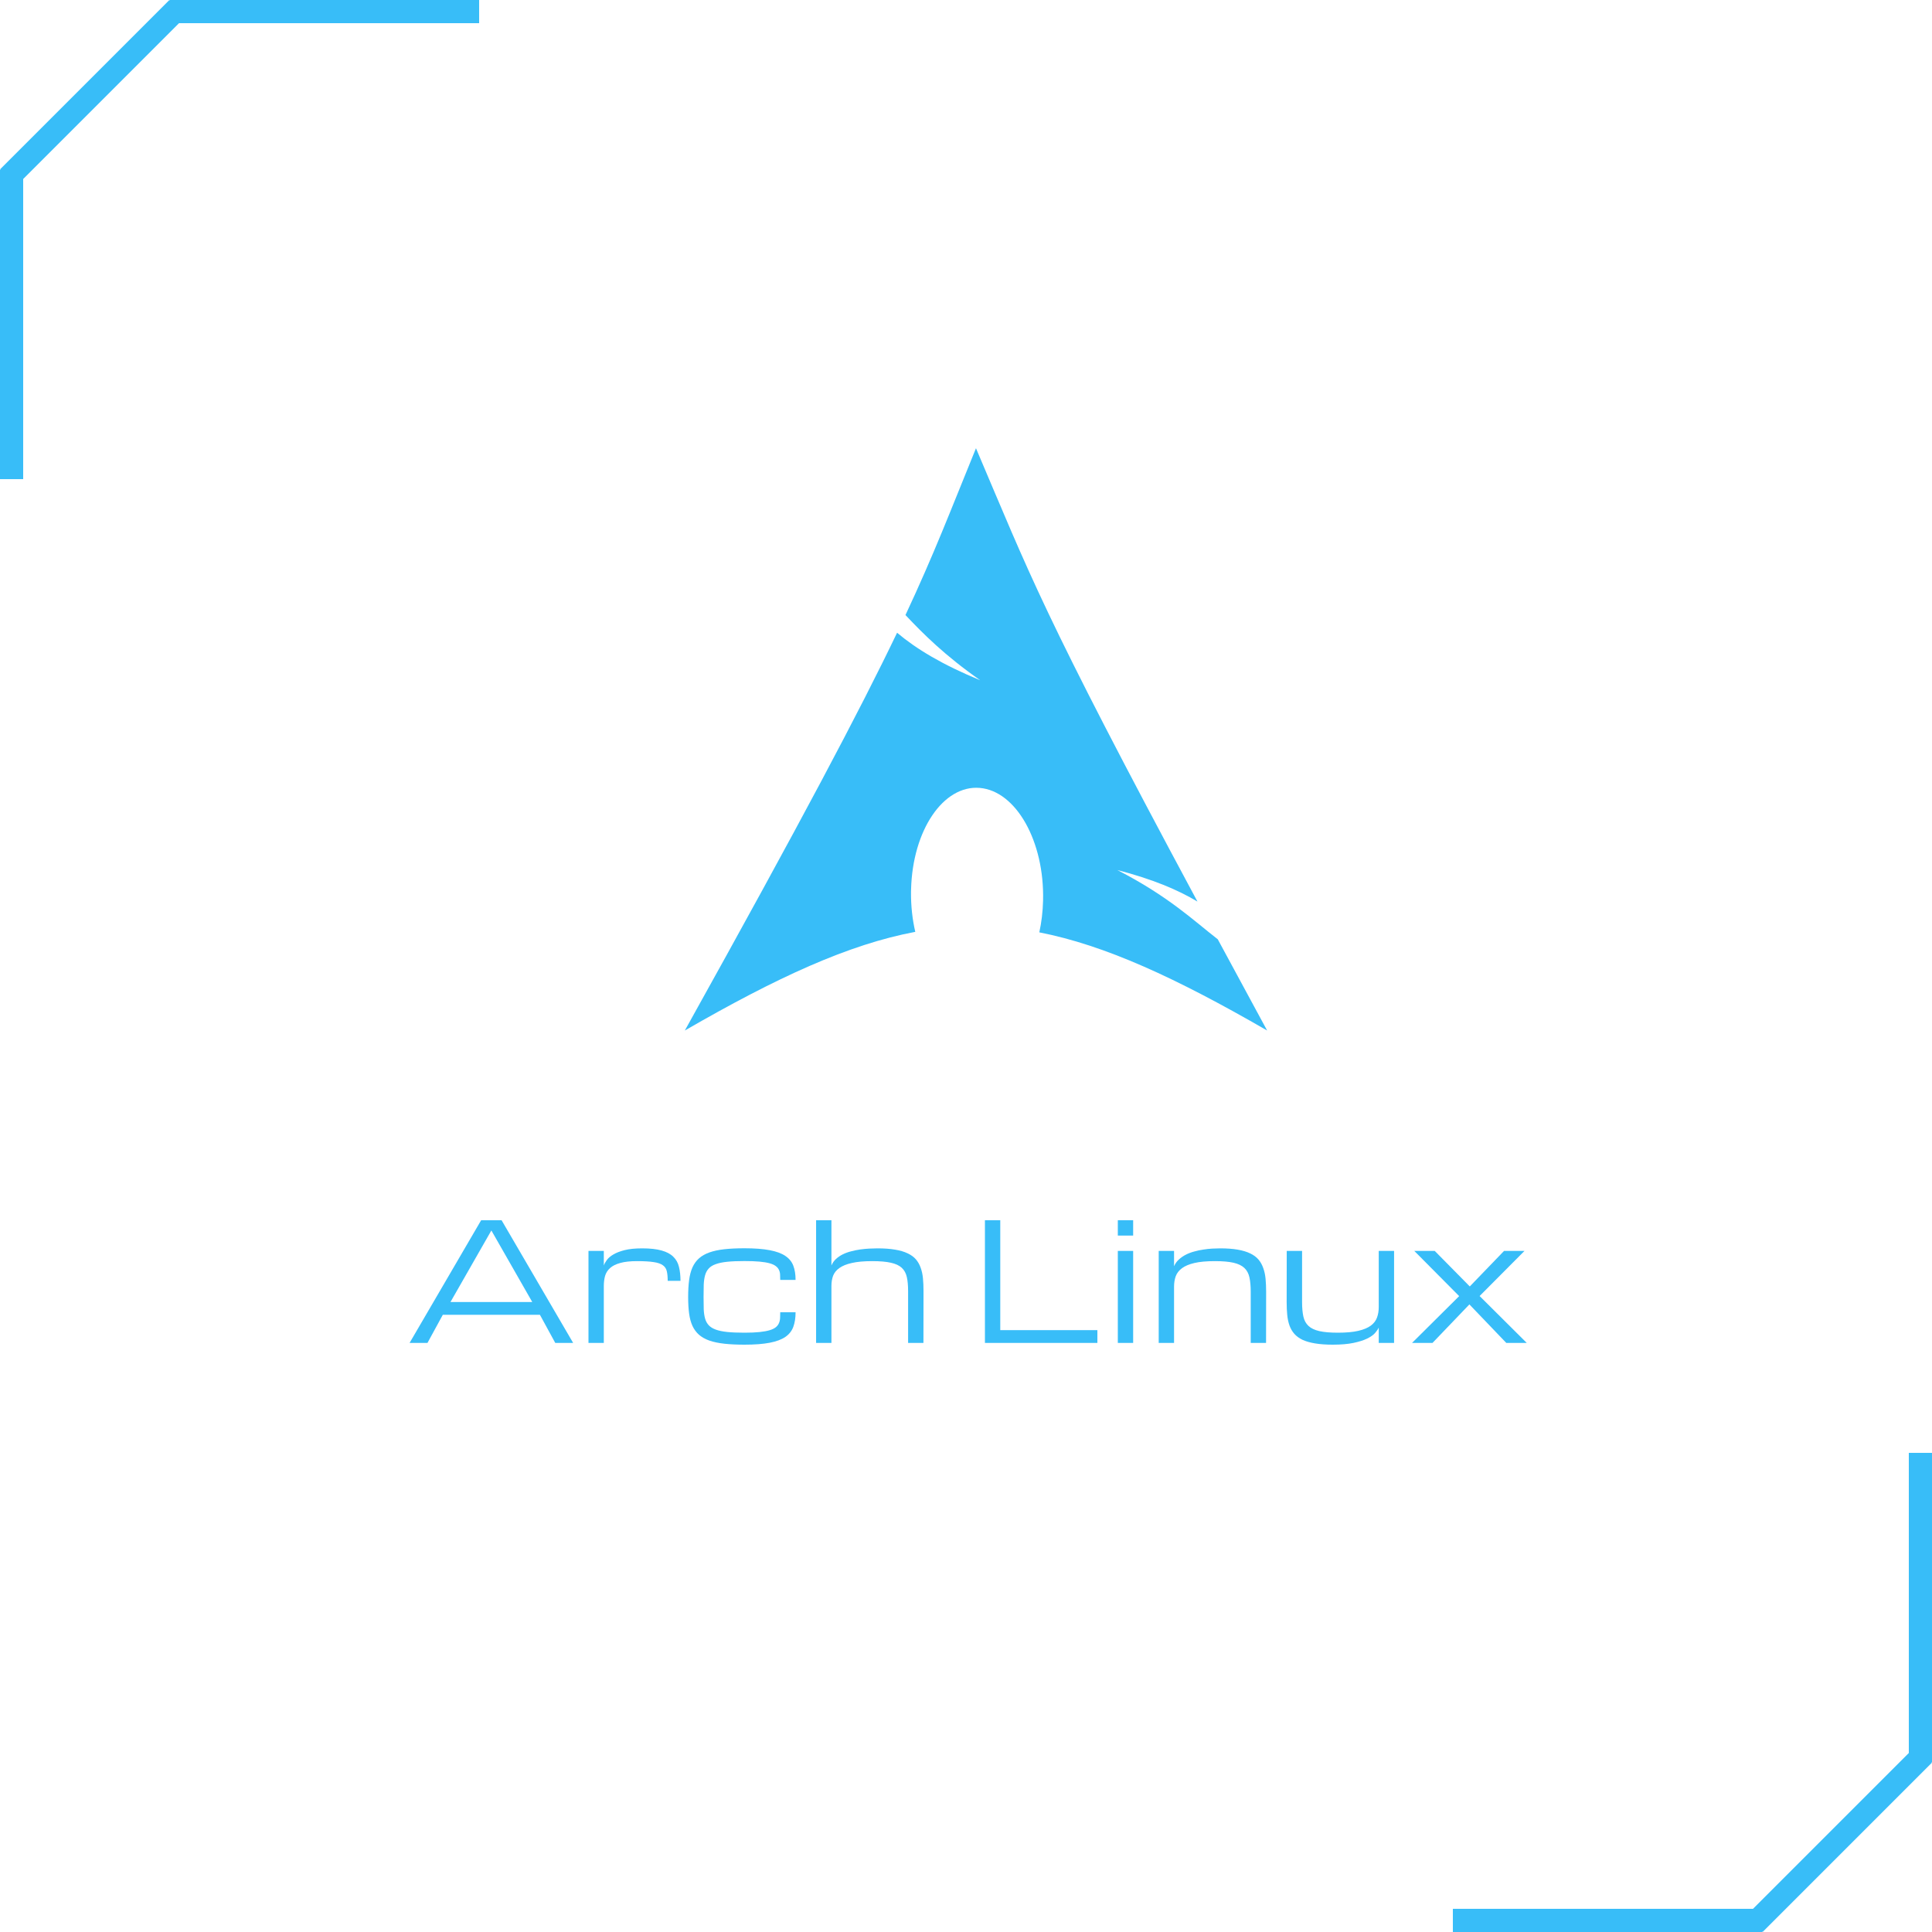
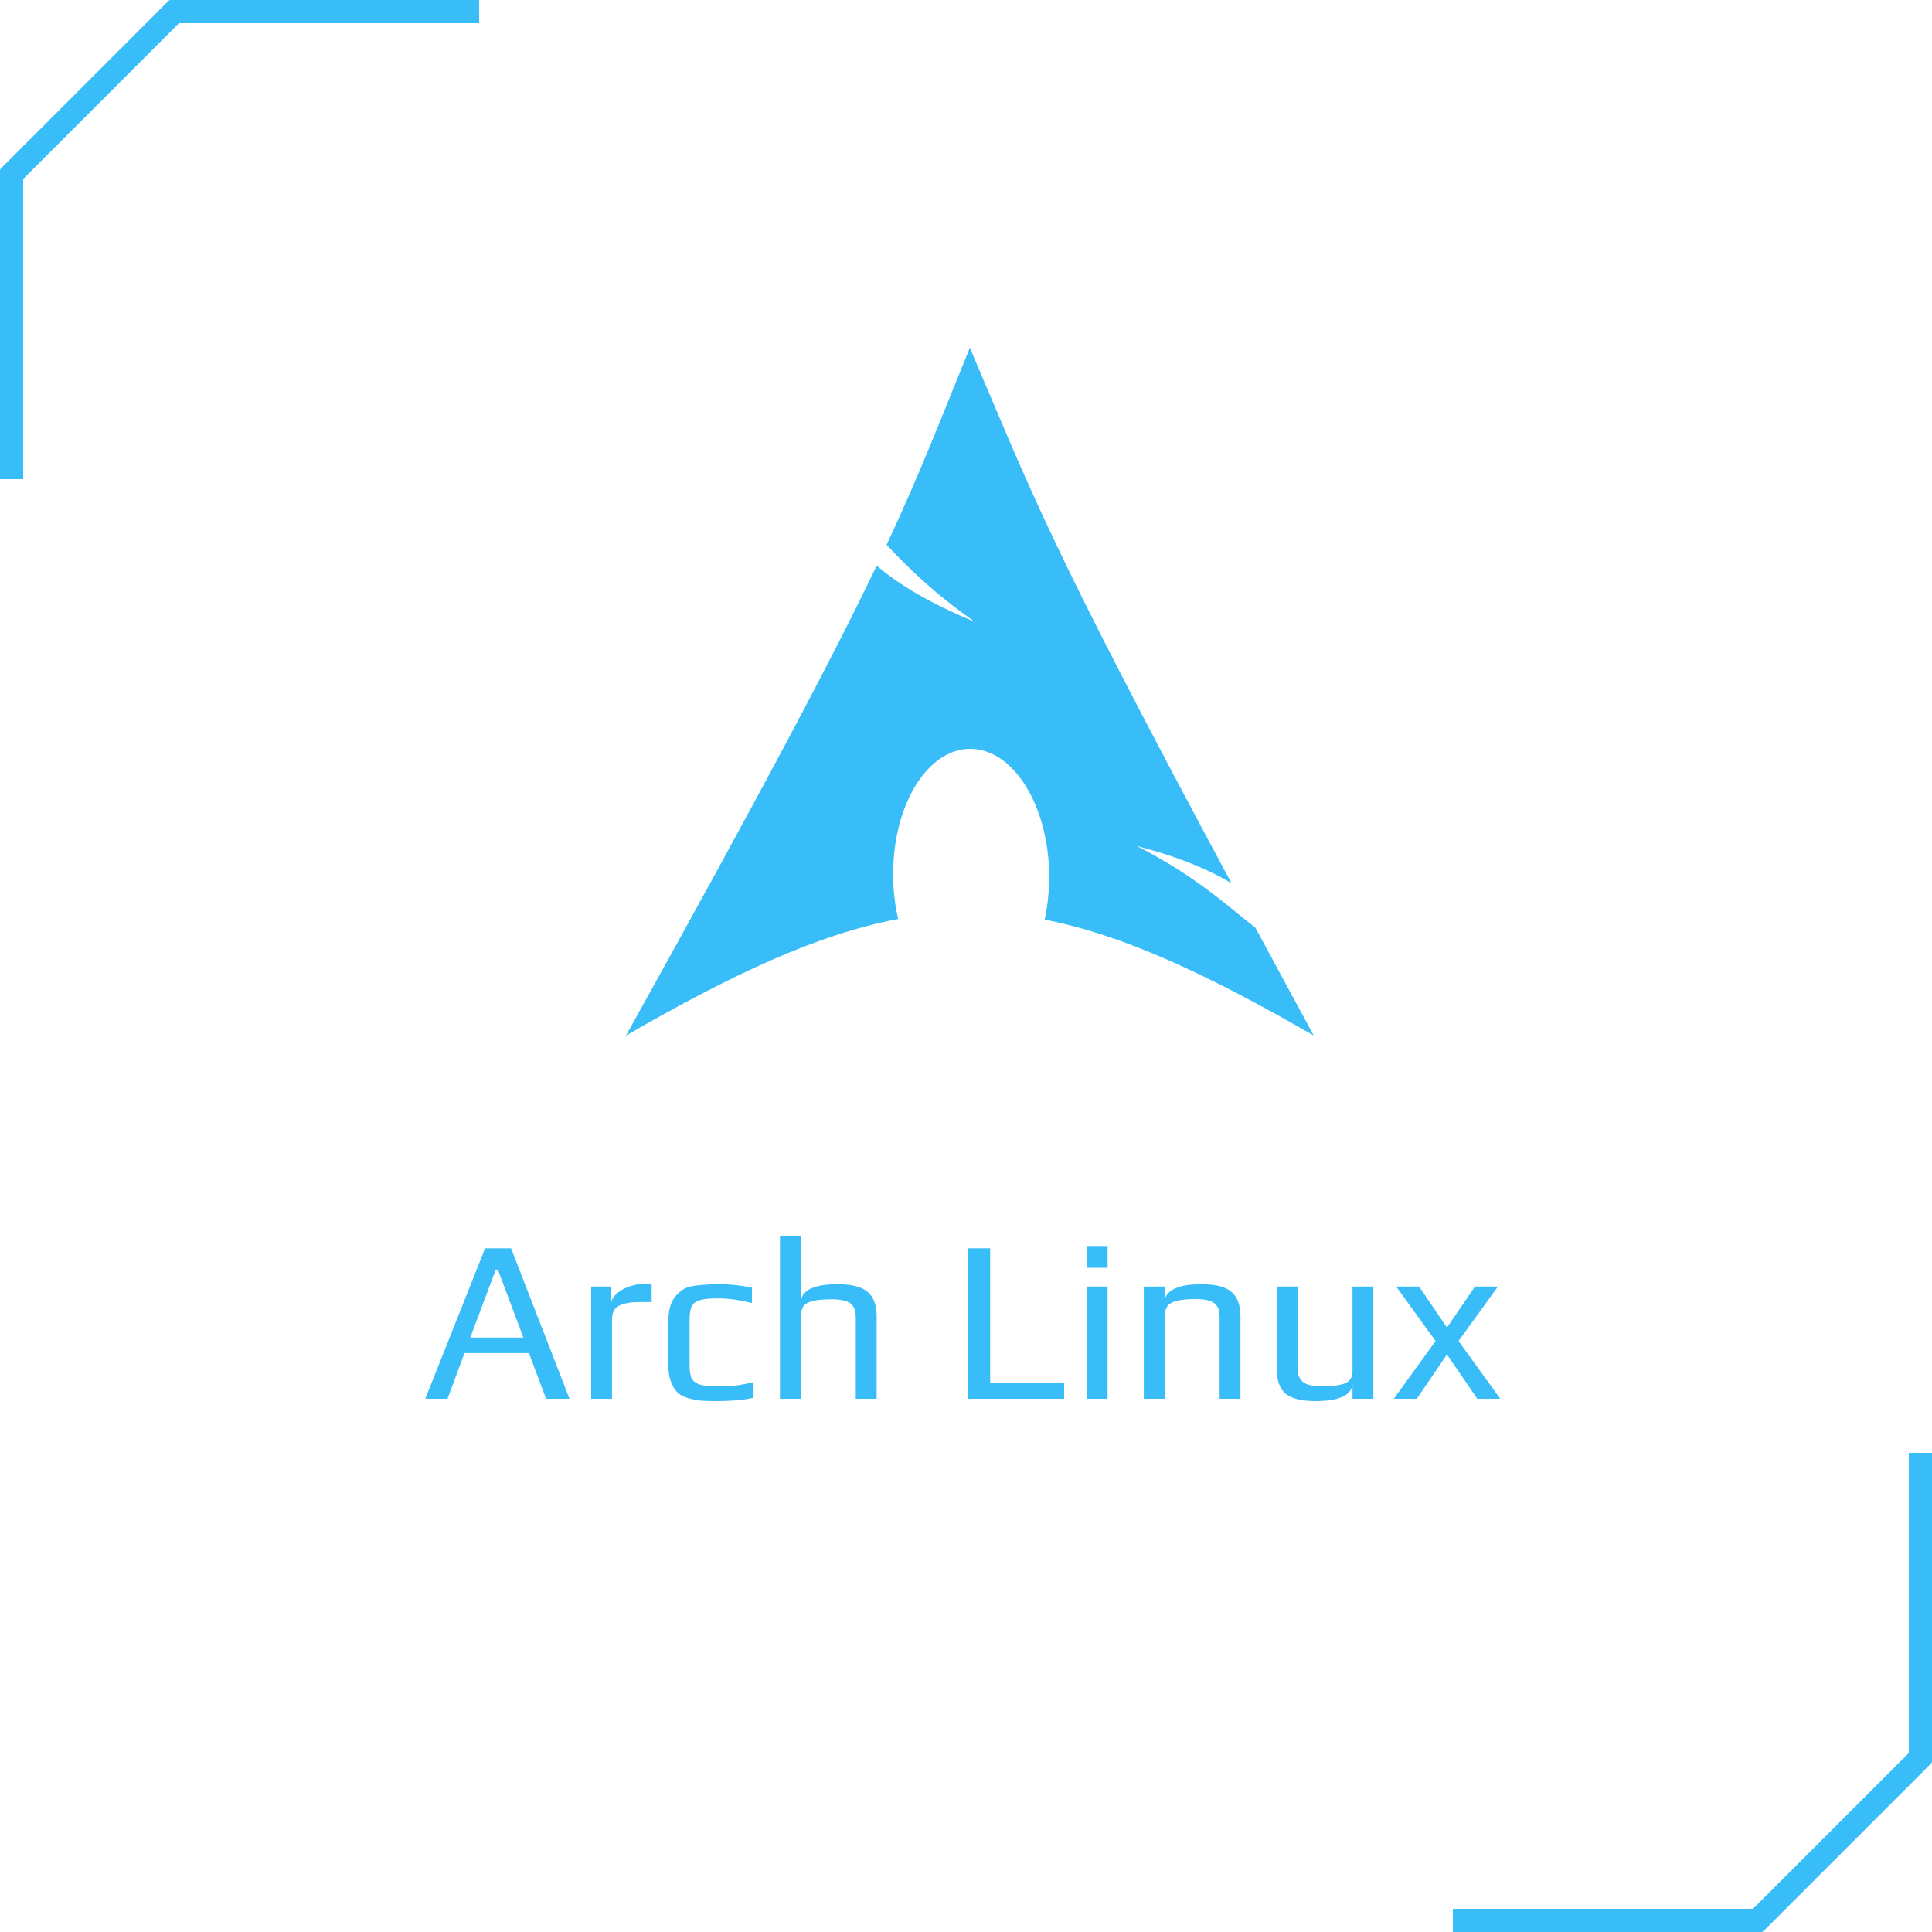
<svg xmlns="http://www.w3.org/2000/svg" width="250" height="250" viewBox="0 0 250 250" fill="none">
-   <rect x="22" width="40" height="3" fill="#38BDF8" />
-   <rect y="62" width="40" height="3" transform="rotate(-90 0 62)" fill="#38BDF8" />
-   <rect y="21.92" width="31" height="3" transform="rotate(-45 0 21.9204)" fill="#38BDF8" />
-   <rect x="228" y="250" width="40" height="3" transform="rotate(-180 228 250)" fill="#38BDF8" />
-   <rect x="250" y="188" width="40" height="3" transform="rotate(90 250 188)" fill="#38BDF8" />
-   <rect x="250" y="228.08" width="31" height="3" transform="rotate(135 250 228.08)" fill="#38BDF8" />
-   <path d="M69.866 170.135H57.299L55.315 173.773H53L62.26 157.899H64.905L74.165 173.773H71.85L69.866 170.135ZM68.874 168.481L63.583 159.222L58.291 168.481H68.874Z" fill="#38BDF8" />
-   <path d="M86.401 165.743C86.401 165.247 86.363 164.837 86.287 164.513C86.219 164.182 86.05 163.92 85.781 163.728C85.512 163.528 85.113 163.39 84.582 163.314C84.059 163.232 83.342 163.19 82.433 163.19C81.544 163.19 80.82 163.269 80.262 163.428C79.704 163.579 79.267 163.796 78.95 164.079C78.633 164.361 78.416 164.699 78.299 165.092C78.189 165.484 78.133 165.922 78.133 166.404V173.773H76.149V161.867H78.133V163.759C78.202 163.545 78.33 163.311 78.516 163.056C78.702 162.794 78.984 162.553 79.363 162.332C79.742 162.105 80.231 161.916 80.831 161.764C81.437 161.612 82.192 161.537 83.094 161.537C84.127 161.537 84.968 161.63 85.616 161.816C86.263 161.995 86.766 162.264 87.124 162.622C87.49 162.973 87.734 163.411 87.858 163.934C87.989 164.458 88.055 165.061 88.055 165.743H86.401Z" fill="#38BDF8" />
-   <path d="M89.047 167.841C89.047 167.014 89.088 166.284 89.171 165.65C89.253 165.016 89.398 164.465 89.605 163.996C89.818 163.528 90.101 163.139 90.452 162.828C90.81 162.512 91.258 162.257 91.796 162.064C92.34 161.871 92.984 161.733 93.728 161.65C94.472 161.568 95.34 161.526 96.332 161.526C97.655 161.526 98.744 161.609 99.598 161.774C100.452 161.933 101.128 162.181 101.624 162.518C102.12 162.849 102.464 163.273 102.657 163.79C102.85 164.299 102.947 164.909 102.947 165.619H100.962C100.962 165.364 100.955 165.126 100.942 164.906C100.928 164.685 100.876 164.485 100.787 164.306C100.704 164.127 100.57 163.969 100.384 163.831C100.198 163.686 99.932 163.566 99.588 163.469C99.243 163.373 98.806 163.3 98.275 163.252C97.752 163.204 97.104 163.18 96.332 163.18C95.451 163.18 94.707 163.211 94.1 163.273C93.501 163.335 93.005 163.438 92.612 163.583C92.219 163.721 91.916 163.91 91.703 164.151C91.489 164.386 91.334 164.675 91.238 165.019C91.141 165.364 91.083 165.77 91.062 166.239C91.048 166.7 91.041 167.234 91.041 167.841C91.041 168.433 91.048 168.96 91.062 169.422C91.083 169.877 91.141 170.276 91.238 170.621C91.334 170.958 91.489 171.244 91.703 171.478C91.916 171.713 92.219 171.902 92.612 172.047C93.005 172.192 93.501 172.295 94.1 172.357C94.707 172.419 95.451 172.45 96.332 172.45C97.104 172.45 97.752 172.422 98.275 172.367C98.806 172.312 99.243 172.233 99.588 172.13C99.932 172.026 100.198 171.899 100.384 171.747C100.57 171.596 100.704 171.423 100.787 171.23C100.876 171.031 100.928 170.814 100.942 170.579C100.955 170.338 100.962 170.08 100.962 169.804H102.947C102.947 170.528 102.85 171.155 102.657 171.685C102.464 172.216 102.12 172.653 101.624 172.998C101.128 173.335 100.452 173.587 99.598 173.752C98.744 173.917 97.655 174 96.332 174C95.34 174 94.472 173.959 93.728 173.876C92.984 173.793 92.34 173.659 91.796 173.473C91.258 173.28 90.81 173.029 90.452 172.719C90.101 172.409 89.818 172.026 89.605 171.571C89.398 171.117 89.253 170.583 89.171 169.97C89.088 169.35 89.047 168.64 89.047 167.841Z" fill="#38BDF8" />
-   <path d="M117.508 173.773V167.055C117.508 166.339 117.453 165.736 117.342 165.247C117.232 164.751 117.012 164.351 116.681 164.048C116.35 163.745 115.882 163.528 115.276 163.397C114.669 163.259 113.87 163.19 112.878 163.19C111.803 163.19 110.921 163.269 110.232 163.428C109.55 163.579 109.013 163.796 108.62 164.079C108.227 164.355 107.955 164.689 107.804 165.081C107.659 165.474 107.587 165.912 107.587 166.394V173.773H105.603V157.899H107.587V163.748C107.725 163.424 107.921 163.145 108.176 162.911C108.431 162.677 108.724 162.477 109.054 162.312C109.392 162.146 109.754 162.015 110.139 161.919C110.525 161.816 110.914 161.736 111.307 161.681C111.707 161.626 112.096 161.588 112.475 161.568C112.861 161.547 113.216 161.537 113.539 161.537C114.421 161.537 115.179 161.592 115.813 161.702C116.454 161.805 116.995 161.964 117.435 162.177C117.883 162.384 118.242 162.642 118.51 162.952C118.779 163.263 118.986 163.624 119.13 164.038C119.282 164.444 119.382 164.902 119.43 165.412C119.478 165.915 119.502 166.463 119.502 167.055L119.492 173.773H117.508Z" fill="#38BDF8" />
-   <path d="M127.45 173.773V157.899H129.434V172.119H142.001V173.773H127.45Z" fill="#38BDF8" />
-   <path d="M144.646 161.867H146.63V173.773H144.646V161.867ZM146.63 159.883H144.646V157.899H146.63V159.883Z" fill="#38BDF8" />
-   <path d="M161.843 173.773V167.159C161.843 166.421 161.788 165.801 161.677 165.298C161.567 164.789 161.347 164.379 161.016 164.069C160.685 163.759 160.217 163.535 159.611 163.397C159.004 163.259 158.205 163.19 157.213 163.19C156.138 163.19 155.256 163.269 154.567 163.428C153.885 163.586 153.348 163.81 152.955 164.1C152.562 164.389 152.29 164.737 152.139 165.143C151.994 165.55 151.922 166.001 151.922 166.497V173.773H149.937V161.867H151.922V163.852C152.066 163.514 152.273 163.225 152.542 162.983C152.81 162.735 153.114 162.525 153.451 162.353C153.789 162.181 154.154 162.043 154.547 161.94C154.939 161.829 155.332 161.747 155.725 161.692C156.117 161.63 156.496 161.588 156.862 161.568C157.234 161.547 157.571 161.537 157.874 161.537C158.756 161.537 159.514 161.592 160.148 161.702C160.789 161.812 161.329 161.974 161.77 162.188C162.218 162.401 162.576 162.667 162.845 162.983C163.114 163.3 163.321 163.669 163.465 164.089C163.617 164.503 163.717 164.968 163.765 165.484C163.813 165.994 163.837 166.552 163.837 167.159L163.827 173.773H161.843Z" fill="#38BDF8" />
-   <path d="M168.488 161.867V168.481C168.488 169.219 168.543 169.842 168.653 170.352C168.763 170.855 168.984 171.261 169.315 171.571C169.645 171.881 170.114 172.105 170.72 172.243C171.326 172.381 172.126 172.45 173.118 172.45C174.192 172.45 175.071 172.371 175.753 172.212C176.442 172.054 176.983 171.83 177.375 171.54C177.768 171.251 178.037 170.903 178.182 170.497C178.333 170.09 178.409 169.639 178.409 169.143V161.867H180.393V173.773H178.409V171.788C178.312 172.002 178.151 172.24 177.923 172.502C177.696 172.756 177.355 172.994 176.9 173.215C176.445 173.435 175.856 173.621 175.133 173.773C174.416 173.924 173.524 174 172.456 174C171.567 174 170.803 173.945 170.162 173.835C169.528 173.731 168.987 173.576 168.539 173.37C168.099 173.156 167.744 172.894 167.475 172.584C167.206 172.274 167 171.916 166.855 171.509C166.71 171.096 166.614 170.638 166.566 170.135C166.517 169.632 166.493 169.081 166.493 168.481L166.504 161.867H168.488Z" fill="#38BDF8" />
-   <path d="M194.913 173.773H197.559L191.461 167.706L197.269 161.867H194.624L190.19 166.466L185.653 161.867H183.008L188.816 167.717L182.718 173.773H185.364L190.139 168.791L194.913 173.773Z" fill="#38BDF8" />
-   <path d="M126.291 58C122.937 66.223 120.9 71.609 117.167 79.587C119.455 82.013 122.269 84.83 126.834 88.021C121.927 86.002 118.582 83.981 116.081 81.877C111.303 91.849 103.81 106.048 88.617 133.347C100.555 126.456 109.811 122.203 118.436 120.581C118.066 118.99 117.87 117.262 117.884 115.467L117.893 115.09C118.083 107.44 122.063 101.557 126.778 101.956C131.492 102.355 135.163 108.883 134.973 116.534C134.937 117.975 134.77 119.36 134.486 120.646C143.018 122.315 152.186 126.547 163.965 133.347C161.642 129.071 159.561 125.218 157.581 121.546C154.463 119.129 151.211 115.985 144.576 112.579C149.136 113.764 152.405 115.135 154.95 116.663C134.82 79.183 133.193 74.2 126.291 58Z" fill="#38BDF8" />
+   <path d="M22 0H62V3H22V0Z" fill="#38BDF8" />
+   <path d="M0 62L0 22H3L3 62H0Z" fill="#38BDF8" />
+   <path d="M0 21.92L21.92 0L24.042 2.121L2.121 24.042L0 21.92Z" fill="#38BDF8" />
+   <path d="M228 250H188V247H228V250Z" fill="#38BDF8" />
+   <path d="M250 188V228H247V188H250Z" fill="#38BDF8" />
+   <path d="M250 228.08L228.08 250L225.958 247.879L247.879 225.958L250 228.08Z" fill="#38BDF8" />
+   <path d="M62.773 161.53H66.133L73.693 181H70.663L68.443 175.09H60.103L57.913 181H55.033L62.773 161.53ZM67.723 173.08L64.423 164.29H64.153L60.853 173.08H67.723Z" fill="#38BDF8" />
+   <path d="M76.493 166.48H79.043V168.85C79.043 168.39 79.243 167.96 79.644 167.56C80.043 167.14 80.553 166.81 81.174 166.57C81.793 166.31 82.403 166.18 83.004 166.18H84.323V168.49H82.823C81.543 168.49 80.614 168.66 80.034 169C79.474 169.32 79.194 169.91 79.194 170.77V181H76.493V166.48Z" fill="#38BDF8" />
+   <path d="M92.861 181.3C91.861 181.3 91.131 181.28 90.671 181.24C90.231 181.2 89.721 181.1 89.141 180.94C88.521 180.78 88.041 180.54 87.701 180.22C87.361 179.9 87.071 179.43 86.831 178.81C86.591 178.21 86.471 177.46 86.471 176.56V171.22C86.471 169.6 86.781 168.44 87.401 167.74C87.741 167.34 88.081 167.04 88.421 166.84C88.781 166.62 89.241 166.47 89.801 166.39C90.361 166.31 90.861 166.26 91.301 166.24C91.741 166.2 92.361 166.18 93.161 166.18C94.541 166.18 95.921 166.33 97.301 166.63V168.61C95.701 168.21 94.211 168.01 92.831 168.01C91.791 168.01 91.021 168.09 90.521 168.25C90.041 168.39 89.701 168.66 89.501 169.06C89.321 169.44 89.231 170.03 89.231 170.83V176.77C89.231 177.51 89.331 178.06 89.531 178.42C89.751 178.78 90.131 179.04 90.671 179.2C91.231 179.34 92.051 179.41 93.131 179.41C94.591 179.41 96.051 179.22 97.511 178.84V180.88C96.151 181.16 94.601 181.3 92.861 181.3Z" fill="#38BDF8" />
+   <path d="M100.927 160H103.627V168.25C103.907 166.87 105.497 166.18 108.397 166.18C110.257 166.18 111.557 166.52 112.297 167.2C113.057 167.86 113.437 168.91 113.437 170.35V181H110.737V170.53C110.737 170.15 110.707 169.84 110.647 169.6C110.587 169.36 110.467 169.12 110.287 168.88C109.887 168.38 108.997 168.13 107.617 168.13C106.517 168.13 105.677 168.21 105.097 168.37C104.537 168.51 104.147 168.75 103.927 169.09C103.727 169.43 103.627 169.91 103.627 170.53V181H100.927V160Z" fill="#38BDF8" />
+   <path d="M125.218 161.53H128.128V178.96H137.698V181H125.218V161.53Z" fill="#38BDF8" />
+   <path d="M140.624 161.23H143.324V164.05H140.624V161.23ZM140.624 166.48H143.324V181H140.624V166.48Z" fill="#38BDF8" />
+   <path d="M148.007 166.48H150.707V168.25C150.987 166.87 152.577 166.18 155.477 166.18C157.337 166.18 158.637 166.52 159.377 167.2C160.137 167.86 160.517 168.91 160.517 170.35V181H157.817V170.5C157.817 170.12 157.787 169.81 157.727 169.57C157.667 169.33 157.547 169.09 157.367 168.85C156.967 168.35 156.077 168.1 154.697 168.1C153.637 168.1 152.817 168.18 152.237 168.34C151.677 168.48 151.277 168.72 151.037 169.06C150.817 169.4 150.707 169.88 150.707 170.5V181H148.007V166.48Z" fill="#38BDF8" />
+   <path d="M170.244 181.3C168.384 181.3 167.074 180.97 166.314 180.31C165.574 179.63 165.204 178.57 165.204 177.13V166.48H167.904V176.98C167.904 177.36 167.934 177.67 167.994 177.91C168.074 178.13 168.204 178.36 168.384 178.6C168.744 179.12 169.624 179.38 171.024 179.38C172.504 179.38 173.544 179.24 174.144 178.96C174.724 178.68 175.014 178.17 175.014 177.43V166.48H177.714V181H175.014V179.23C174.754 180.61 173.164 181.3 170.244 181.3Z" fill="#38BDF8" />
+   <path d="M185.762 173.53L180.662 166.48H183.632L187.232 171.79L190.862 166.48H193.832L188.732 173.53L194.132 181H191.162L187.232 175.27L183.332 181H180.362L185.762 173.53Z" fill="#38BDF8" />
+   <path d="M125.5 45C121.538 54.713 119.132 61.074 114.723 70.499C117.426 73.365 120.75 76.691 126.141 80.461C120.345 78.076 116.394 75.688 113.44 73.203C107.796 84.982 98.946 101.754 81 134C95.101 125.859 106.034 120.836 116.222 118.92C115.785 117.041 115.553 115 115.569 112.879L115.581 112.434C115.805 103.398 120.506 96.449 126.076 96.92C131.644 97.392 135.98 105.103 135.756 114.141C135.713 115.843 135.515 117.478 135.18 118.997C145.258 120.968 156.087 125.968 170 134C167.256 128.949 164.799 124.398 162.46 120.06C158.776 117.205 154.935 113.491 147.098 109.468C152.485 110.868 156.345 112.487 159.352 114.292C135.575 70.022 133.653 64.135 125.5 45V45V45Z" fill="#38BDF8" />
</svg>
